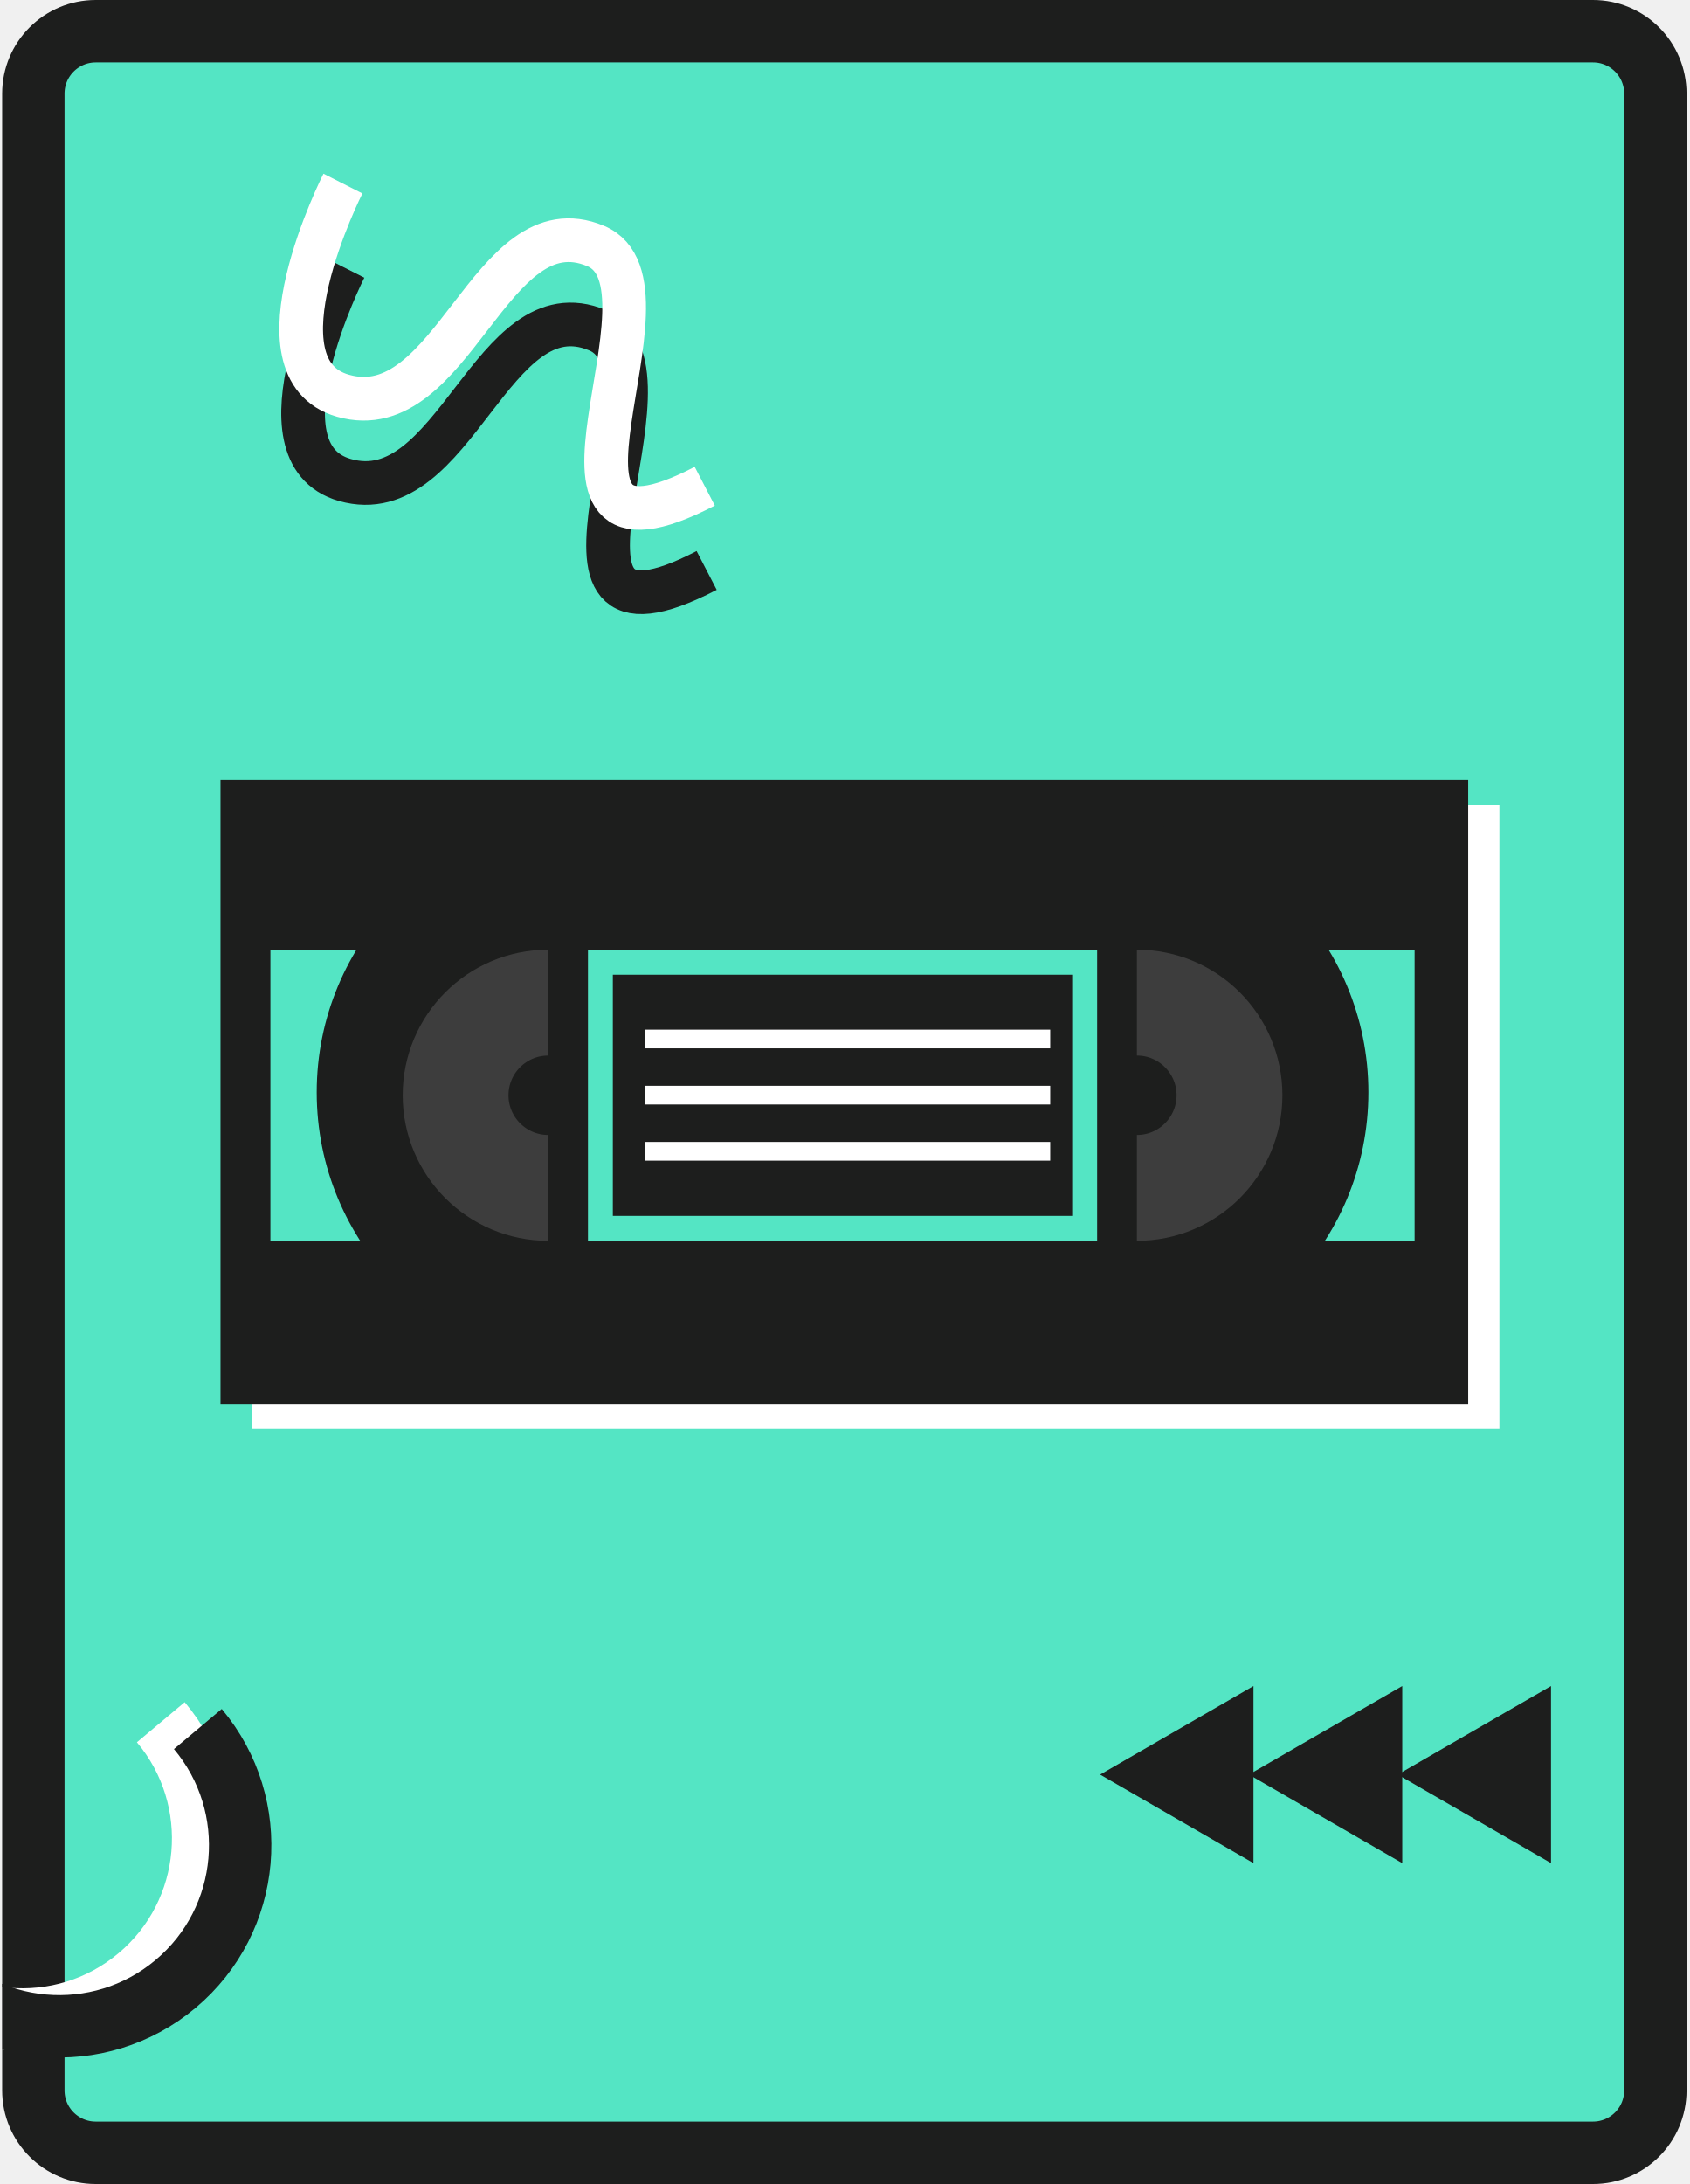
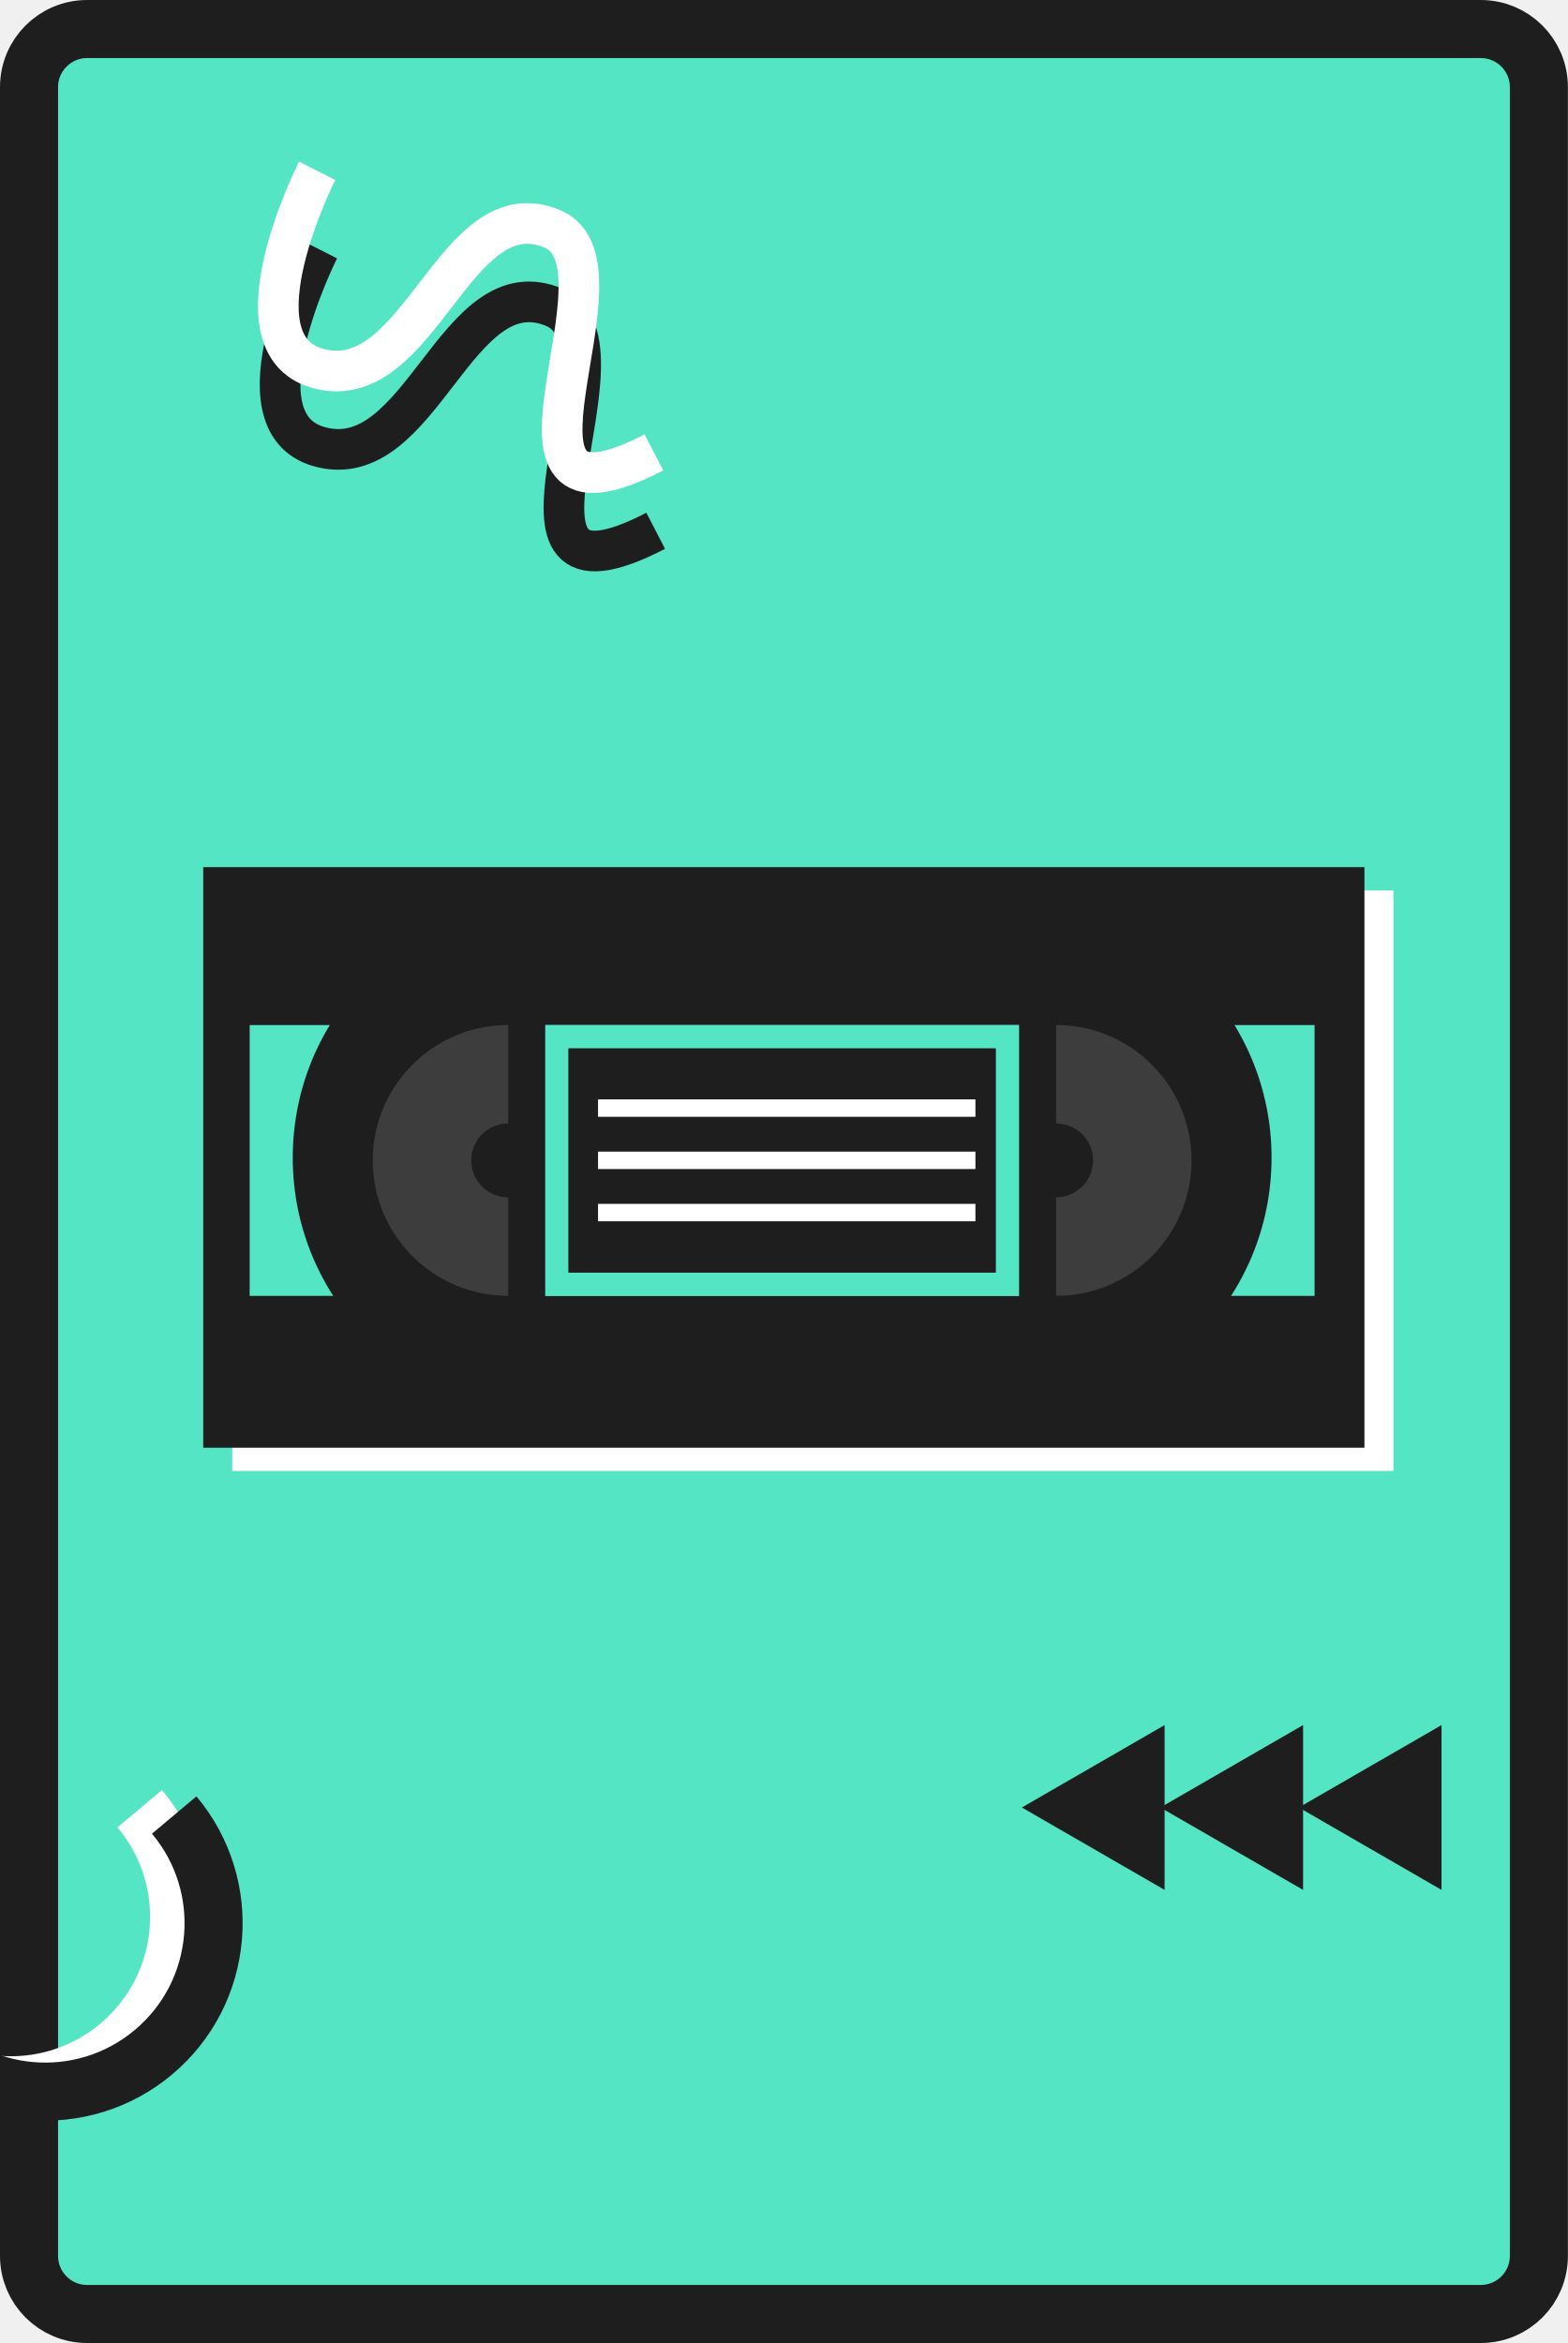
- <svg xmlns="http://www.w3.org/2000/svg" width="359" height="464" viewBox="0 0 359 464" fill="none">
+ <svg xmlns="http://www.w3.org/2000/svg" width="358" height="535" viewBox="0 0 358 535" fill="none">
  <g clip-path="url(#clip0_40_531)">
-     <rect x="7.086" y="6.629" width="344.686" height="450.743" rx="13.257" fill="#54E5C4" stroke="#1D1E1D" stroke-width="13.257" />
-     <rect x="53.486" y="171.023" width="265.143" height="132.571" fill="white" />
-     <rect x="46.857" y="165.719" width="265.143" height="132.571" fill="#1D1E1D" />
-     <rect x="57.463" y="201.781" width="243.148" height="61.841" fill="#54E5C4" />
-     <rect x="127.579" y="204.433" width="102.919" height="56.538" fill="#1D1E1D" stroke="#54E5C4" stroke-width="5.303" />
-     <rect x="137.006" y="218.75" width="86.171" height="3.977" fill="white" />
-     <rect x="137.006" y="230.68" width="86.171" height="3.977" fill="white" />
-     <rect x="137.006" y="242.609" width="86.171" height="3.977" fill="white" />
-     <path fill-rule="evenodd" clip-rule="evenodd" d="M124.946 290.465V173.672C93.04 174.077 67.301 200.067 67.301 232.068C67.301 264.07 93.04 290.06 124.946 290.465Z" fill="#1D1E1D" />
-     <path d="M116.493 252.369C105.626 252.369 96.816 243.56 96.816 232.692C96.816 221.825 105.626 213.016 116.493 213.016" stroke="#3D3D3D" stroke-width="22.488" />
-     <path fill-rule="evenodd" clip-rule="evenodd" d="M233.146 290.465V173.672C265.051 174.077 290.791 200.067 290.791 232.068C290.791 264.07 265.051 290.06 233.146 290.465Z" fill="#1D1E1D" />
-     <path d="M241.599 252.369C252.466 252.369 261.275 243.56 261.275 232.692C261.275 221.825 252.466 213.016 241.599 213.016" stroke="#3D3D3D" stroke-width="22.488" />
-     <path d="M73.281 56.898C73.281 56.898 53.313 96.279 73.281 101.973C96.72 108.656 104.485 60.758 126.973 70.156C147.02 78.533 107.218 143.468 150.171 121.196" stroke="#1D1E1D" stroke-width="9.28" />
-     <path d="M72.875 39C72.875 39 52.907 78.381 72.875 84.074C96.314 90.757 104.078 42.859 126.567 52.257C146.614 60.635 106.812 125.569 149.765 103.297" stroke="white" stroke-width="9.28" />
-     <path d="M297.014 377.018L329.6 358.204L329.6 395.832L297.014 377.018Z" fill="#1D1E1D" />
-     <path d="M265.4 377.018L297.987 358.204L297.987 395.832L265.4 377.018Z" fill="#1D1E1D" />
-     <path d="M233.783 377.018L266.369 358.204L266.369 395.832L233.783 377.018Z" fill="#1D1E1D" />
-     <path d="M34.17 365.895C47.818 382.161 45.697 406.411 29.431 420.059C13.166 433.707 -11.084 431.586 -24.732 415.32" stroke="white" stroke-width="13.257" />
-     <path d="M42.041 367.341C55.689 383.606 53.568 407.856 37.302 421.504C21.037 435.153 -3.213 433.031 -16.861 416.766" stroke="#1D1E1D" stroke-width="13.257" />
+     <rect x="6.629" y="6.629" width="344.743" height="521.743" rx="13.257" fill="#54E5C4" stroke="#1D1E1D" stroke-width="13.257" />
+     <rect x="53.029" y="203.305" width="265.143" height="132.571" fill="white" />
+     <rect x="46.4" y="198" width="265.143" height="132.571" fill="#1D1E1D" />
+     <rect x="57.006" y="234.062" width="243.148" height="61.841" fill="#54E5C4" />
+     <rect x="127.122" y="236.714" width="102.919" height="56.538" fill="#1D1E1D" stroke="#54E5C4" stroke-width="5.303" />
+     <rect x="136.549" y="251.031" width="86.171" height="3.977" fill="white" />
+     <rect x="136.549" y="262.961" width="86.171" height="3.977" fill="white" />
+     <rect x="136.549" y="274.891" width="86.171" height="3.977" fill="white" />
+     <path fill-rule="evenodd" clip-rule="evenodd" d="M124.489 322.746V205.953C92.583 206.358 66.844 232.348 66.844 264.35C66.844 296.351 92.583 322.341 124.489 322.746Z" fill="#1D1E1D" />
+     <path d="M116.036 284.65C105.169 284.65 96.359 275.841 96.359 264.974C96.359 254.106 105.169 245.297 116.036 245.297" stroke="#3D3D3D" stroke-width="22.488" />
+     <path fill-rule="evenodd" clip-rule="evenodd" d="M232.689 322.746V205.953C264.594 206.358 290.334 232.348 290.334 264.35C290.334 296.351 264.594 322.341 232.689 322.746Z" fill="#1D1E1D" />
+     <path d="M241.142 284.65C252.009 284.65 260.818 275.841 260.818 264.974C260.818 254.106 252.009 245.297 241.142 245.297" stroke="#3D3D3D" stroke-width="22.488" />
+     <path d="M72.824 56.898C72.824 56.898 52.856 96.279 72.824 101.973C96.263 108.656 104.028 60.758 126.516 70.156C146.563 78.533 106.761 143.468 149.714 121.196" stroke="#1D1E1D" stroke-width="9.28" />
+     <path d="M72.418 39C72.418 39 52.45 78.381 72.418 84.074C95.857 90.757 103.621 42.859 126.11 52.257C146.157 60.635 106.355 125.569 149.308 103.297" stroke="white" stroke-width="9.28" />
+     <path d="M296.557 412.721L329.143 393.908L329.143 431.535L296.557 412.721Z" fill="#1D1E1D" />
+     <path d="M264.943 412.721L297.53 393.908L297.53 431.535L264.943 412.721Z" fill="#1D1E1D" />
+     <path d="M233.326 412.721L265.912 393.908L265.912 431.535L233.326 412.721Z" fill="#1D1E1D" />
+     <path d="M31.902 412.997C45.55 429.262 43.429 453.512 27.164 467.161C10.898 480.809 -13.352 478.687 -27 462.422" stroke="white" stroke-width="13.257" />
+     <path d="M39.773 414.442C53.422 430.708 51.3 454.958 35.035 468.606C18.769 482.254 -5.481 480.133 -19.129 463.867" stroke="#1D1E1D" stroke-width="13.257" />
  </g>
  <defs>
    <clipPath id="clip0_40_531">
-       <rect width="357.943" height="464" fill="white" transform="translate(0.457031)" />
+       <rect width="358" height="535" fill="white" />
    </clipPath>
  </defs>
</svg>
